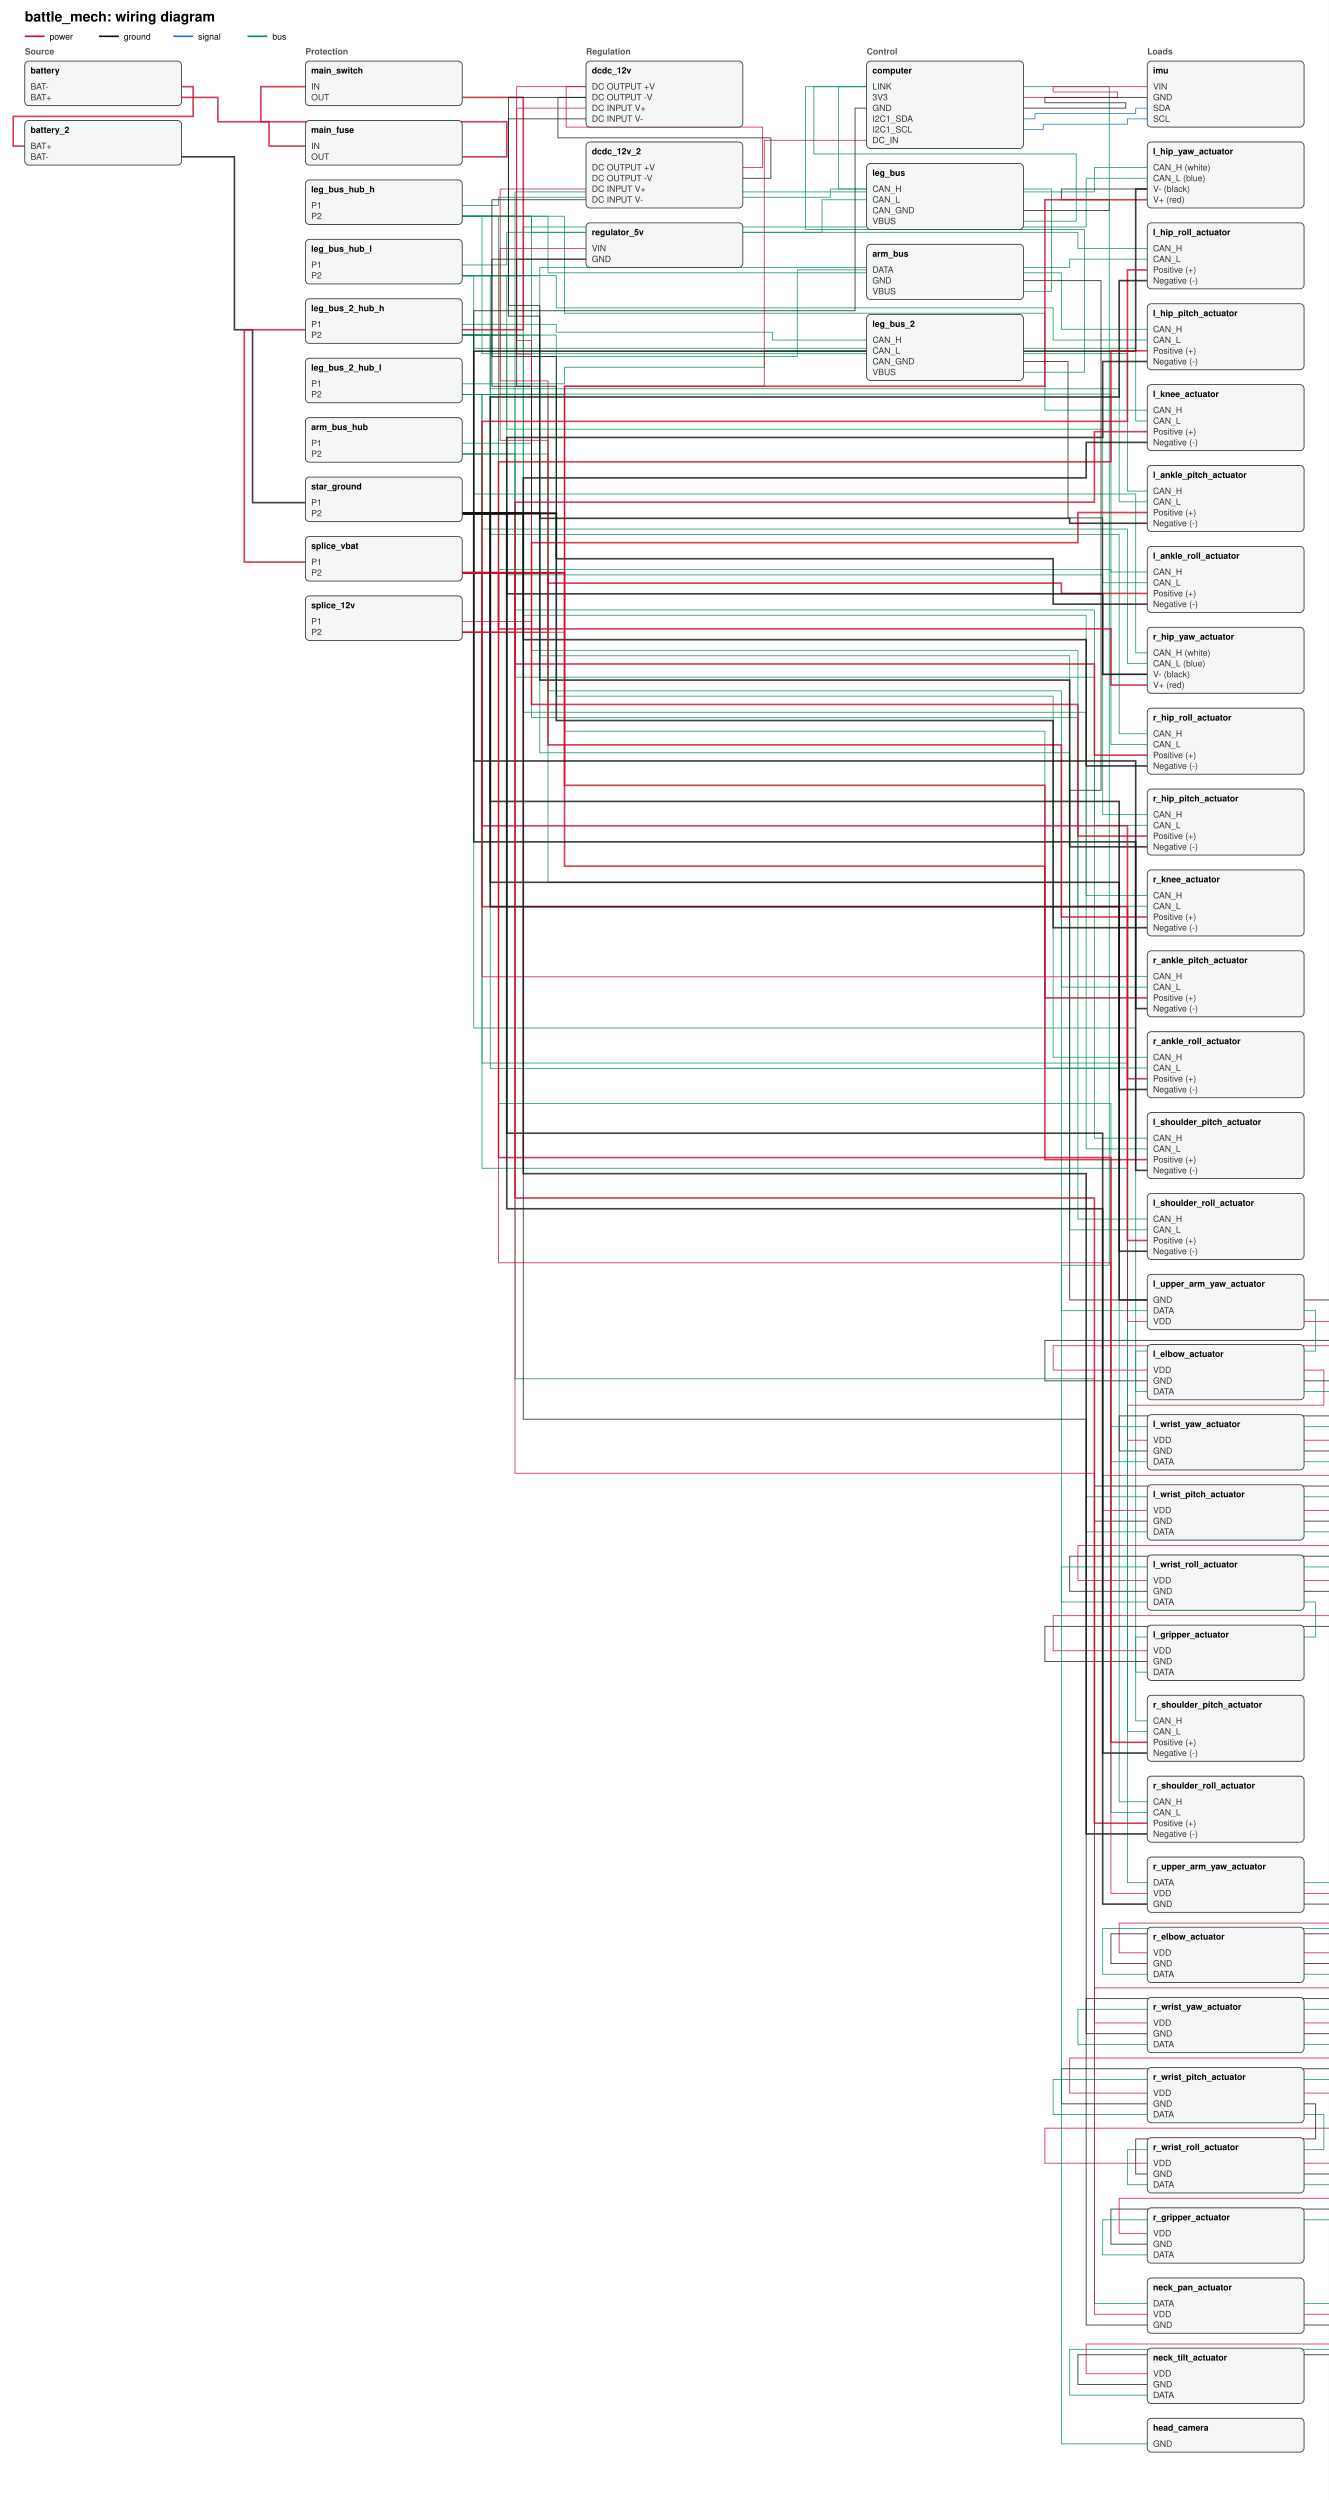
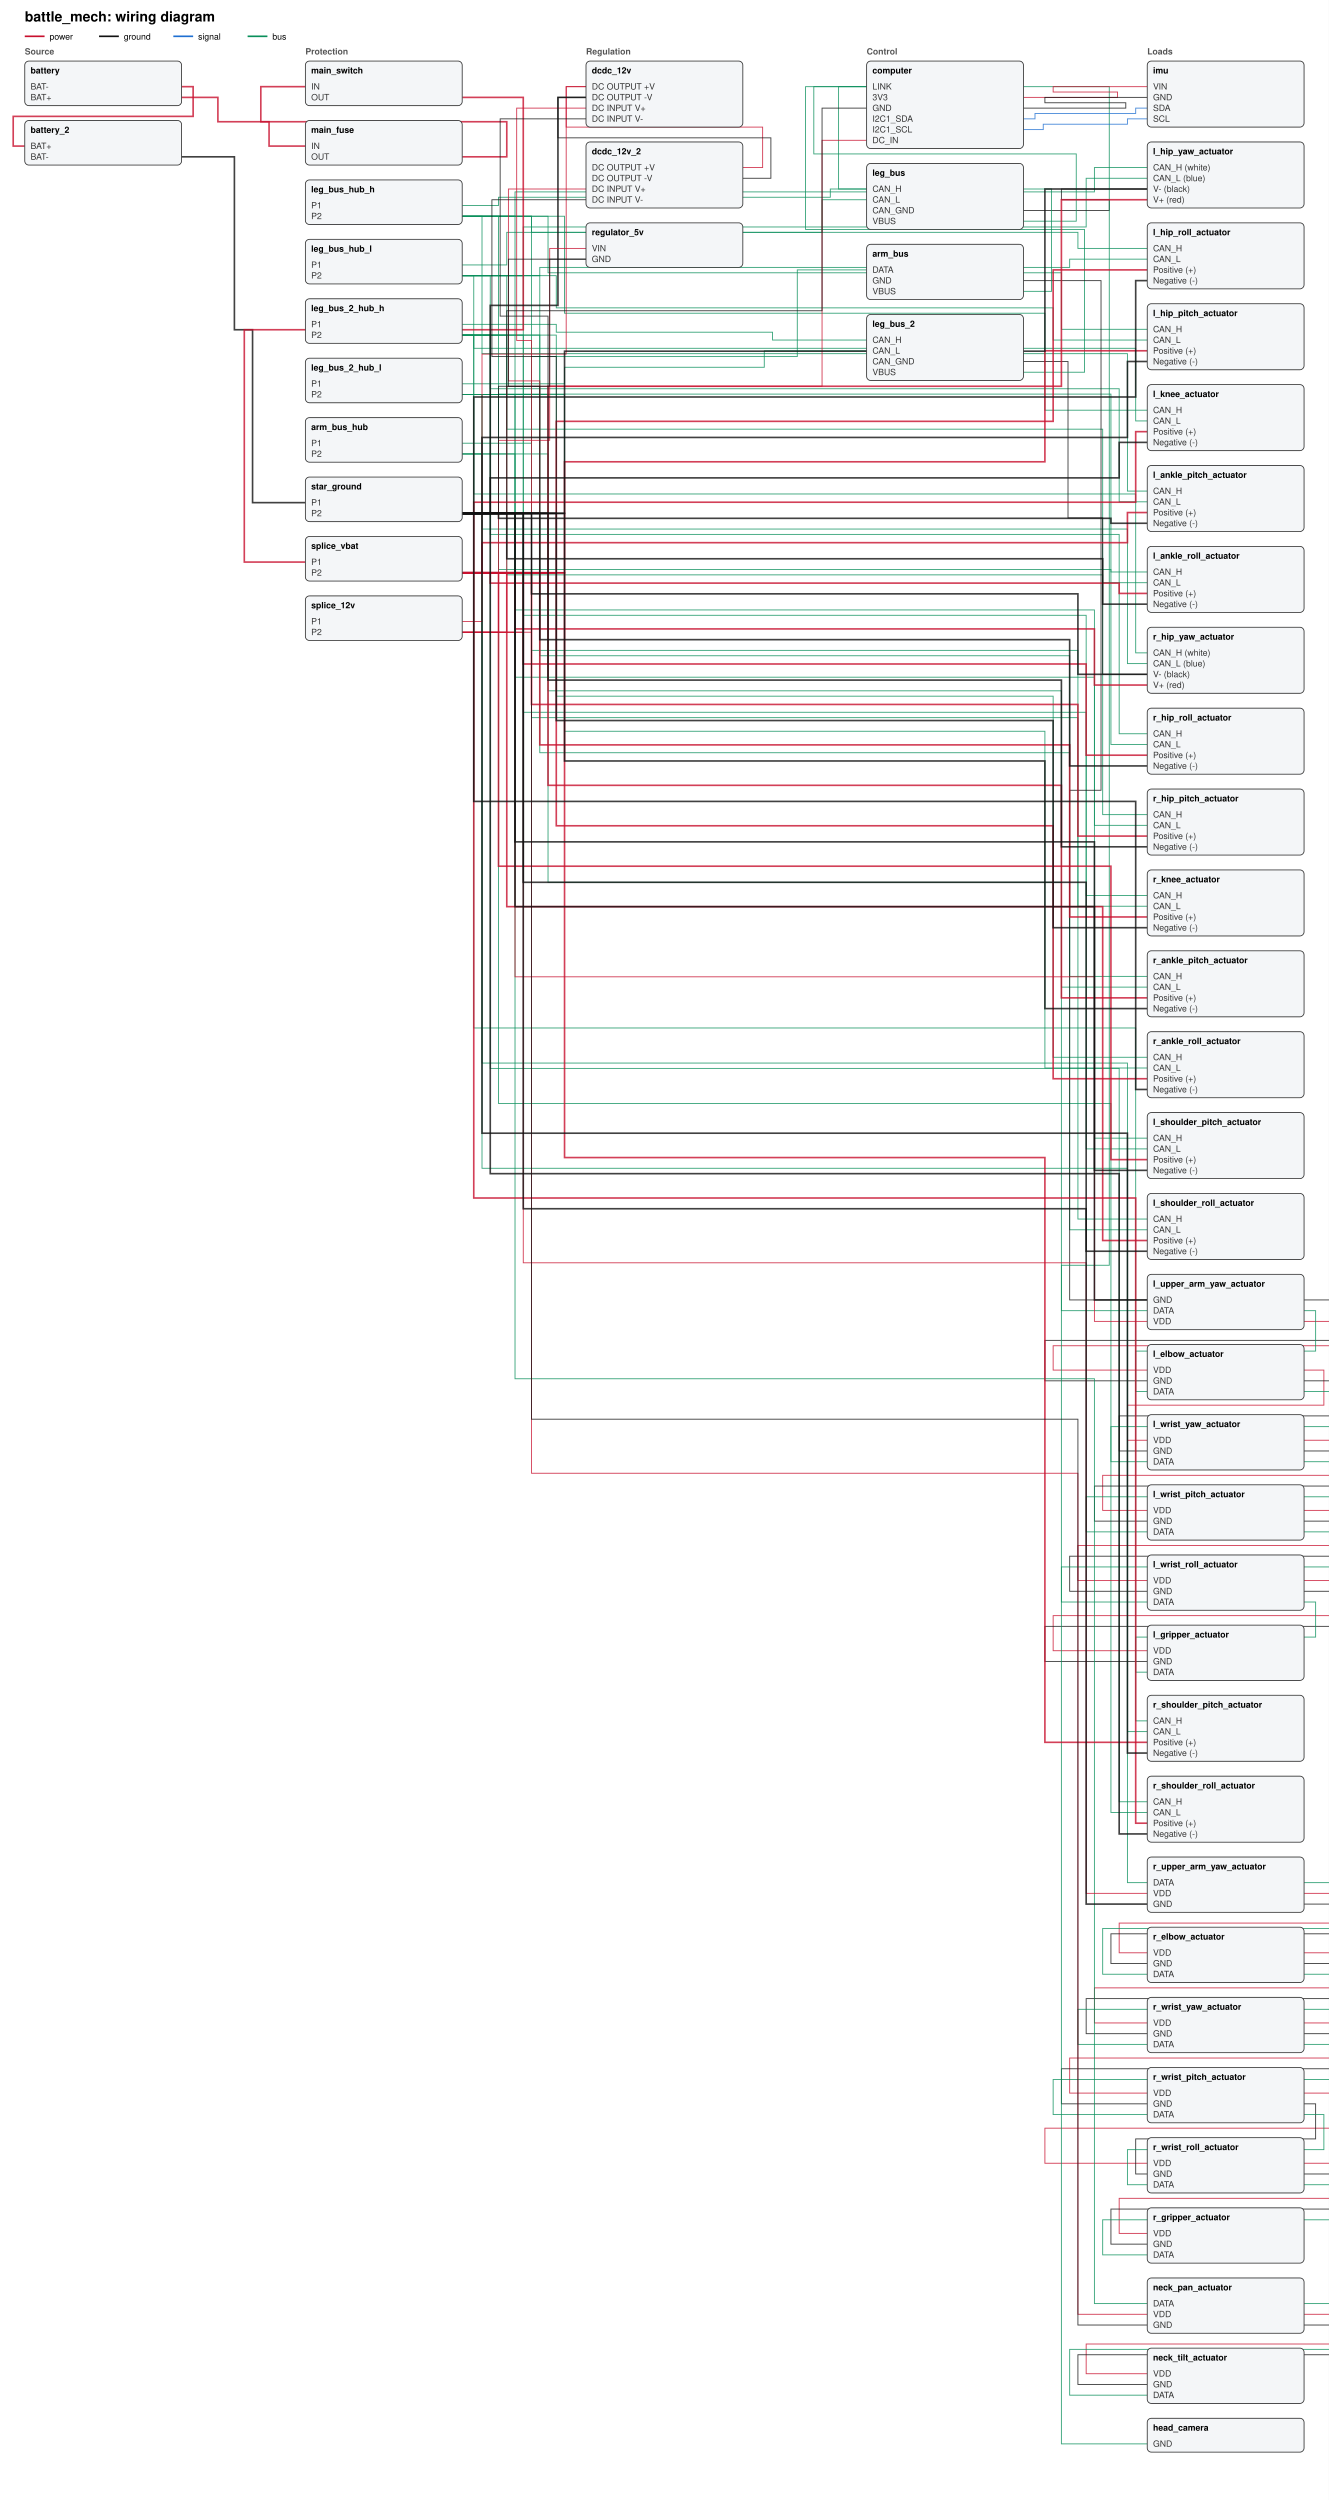
<svg xmlns="http://www.w3.org/2000/svg" viewBox="0 0 1610 3029" width="1610" height="3029" font-family="Helvetica, Arial, sans-serif" font-size="10.5">
  <rect width="100%" height="100%" fill="#ffffff" />
  <text x="30" y="26" font-size="17" font-weight="700">battle_mech: wiring diagram</text>
  <line x1="30" y1="44" x2="54" y2="44" stroke="#c8102e" stroke-width="2" />
  <text x="60" y="48">power</text>
  <line x1="120" y1="44" x2="144" y2="44" stroke="#111111" stroke-width="2" />
  <text x="150" y="48">ground</text>
  <line x1="210" y1="44" x2="234" y2="44" stroke="#1f6fd1" stroke-width="2" />
  <text x="240" y="48">signal</text>
  <line x1="300" y1="44" x2="324" y2="44" stroke="#0a8f5b" stroke-width="2" />
  <text x="330" y="48">bus</text>
  <text x="30" y="66" font-weight="700" fill="#555">Source</text>
  <text x="370" y="66" font-weight="700" fill="#555">Protection</text>
  <text x="710" y="66" font-weight="700" fill="#555">Regulation</text>
  <text x="1050" y="66" font-weight="700" fill="#555">Control</text>
  <text x="1390" y="66" font-weight="700" fill="#555">Loads</text>
  <path d="M220 105 H234 V141 H16 V177 H30" fill="none" stroke="#c8102e" stroke-width="2" opacity="0.8" />
  <path d="M900 203 H924 V154 H686 V105 H710" fill="none" stroke="#c8102e" stroke-width="1.1" opacity="0.8" />
  <path d="M900 216 H934 V167 H676 V118 H710" fill="none" stroke="#111111" stroke-width="1.1" opacity="0.8" />
  <path d="M1050 229 H1006 V239 H604 V249 H560" fill="none" stroke="#0a8f5b" stroke-width="1.1" opacity="0.8" />
  <path d="M1050 242 H996 V281.5 H614 V321 H560" fill="none" stroke="#0a8f5b" stroke-width="1.1" opacity="0.8" />
  <path d="M560 262 H624 V232.5 H1326 V203 H1390" fill="none" stroke="#0a8f5b" stroke-width="1.1" opacity="0.8" />
  <path d="M560 334 H634 V275 H1316 V216 H1390" fill="none" stroke="#0a8f5b" stroke-width="1.1" opacity="0.8" />
  <path d="M560 262 H644 V281.5 H1306 V301 H1390" fill="none" stroke="#0a8f5b" stroke-width="1.1" opacity="0.8" />
  <path d="M560 334 H654 V324 H1296 V314 H1390" fill="none" stroke="#0a8f5b" stroke-width="1.1" opacity="0.8" />
  <path d="M560 262 H664 V330.5 H1286 V399 H1390" fill="none" stroke="#0a8f5b" stroke-width="1.1" opacity="0.8" />
  <path d="M560 334 H674 V373 H1276 V412 H1390" fill="none" stroke="#0a8f5b" stroke-width="1.1" opacity="0.8" />
  <path d="M560 262 H684 V379.5 H1266 V497 H1390" fill="none" stroke="#0a8f5b" stroke-width="1.1" opacity="0.8" />
  <path d="M560 334 H574 V422 H1376 V510 H1390" fill="none" stroke="#0a8f5b" stroke-width="1.1" opacity="0.8" />
  <path d="M560 262 H584 V428.5 H1366 V595 H1390" fill="none" stroke="#0a8f5b" stroke-width="1.1" opacity="0.8" />
  <path d="M560 334 H594 V471 H1356 V608 H1390" fill="none" stroke="#0a8f5b" stroke-width="1.1" opacity="0.8" />
  <path d="M560 262 H604 V477.5 H1346 V693 H1390" fill="none" stroke="#0a8f5b" stroke-width="1.1" opacity="0.8" />
  <path d="M560 334 H614 V520 H1336 V706 H1390" fill="none" stroke="#0a8f5b" stroke-width="1.1" opacity="0.8" />
  <path d="M560 262 H624 V820.5 H1326 V1379 H1390" fill="none" stroke="#0a8f5b" stroke-width="1.1" opacity="0.8" />
  <path d="M560 334 H634 V863 H1316 V1392 H1390" fill="none" stroke="#0a8f5b" stroke-width="1.1" opacity="0.8" />
  <path d="M560 262 H644 V869.5 H1306 V1477 H1390" fill="none" stroke="#0a8f5b" stroke-width="1.1" opacity="0.8" />
  <path d="M560 334 H654 V912 H1296 V1490 H1390" fill="none" stroke="#0a8f5b" stroke-width="1.1" opacity="0.8" />
  <path d="M1240 255 H1344 V242 H1286 V229 H1390" fill="none" stroke="#111111" stroke-width="1.1" opacity="0.8" />
  <path d="M1050 412 H936 V402.5 H674 V393 H560" fill="none" stroke="#0a8f5b" stroke-width="1.1" opacity="0.8" />
  <path d="M1050 425 H926 V445 H684 V465 H560" fill="none" stroke="#0a8f5b" stroke-width="1.1" opacity="0.8" />
  <path d="M560 406 H574 V598.5 H1376 V791 H1390" fill="none" stroke="#0a8f5b" stroke-width="1.1" opacity="0.8" />
  <path d="M560 478 H584 V641 H1366 V804 H1390" fill="none" stroke="#0a8f5b" stroke-width="1.1" opacity="0.8" />
  <path d="M560 406 H594 V647.5 H1356 V889 H1390" fill="none" stroke="#0a8f5b" stroke-width="1.1" opacity="0.8" />
  <path d="M560 478 H604 V690 H1346 V902 H1390" fill="none" stroke="#0a8f5b" stroke-width="1.1" opacity="0.8" />
  <path d="M560 406 H614 V696.5 H1336 V987 H1390" fill="none" stroke="#0a8f5b" stroke-width="1.1" opacity="0.8" />
  <path d="M560 478 H624 V739 H1326 V1000 H1390" fill="none" stroke="#0a8f5b" stroke-width="1.1" opacity="0.8" />
  <path d="M560 406 H634 V745.5 H1316 V1085 H1390" fill="none" stroke="#0a8f5b" stroke-width="1.1" opacity="0.8" />
  <path d="M560 478 H644 V788 H1306 V1098 H1390" fill="none" stroke="#0a8f5b" stroke-width="1.1" opacity="0.8" />
  <path d="M560 406 H654 V794.5 H1296 V1183 H1390" fill="none" stroke="#0a8f5b" stroke-width="1.1" opacity="0.8" />
  <path d="M560 478 H664 V837 H1286 V1196 H1390" fill="none" stroke="#0a8f5b" stroke-width="1.1" opacity="0.8" />
  <path d="M560 406 H674 V843.5 H1276 V1281 H1390" fill="none" stroke="#0a8f5b" stroke-width="1.1" opacity="0.8" />
  <path d="M560 478 H684 V886 H1266 V1294 H1390" fill="none" stroke="#0a8f5b" stroke-width="1.1" opacity="0.8" />
  <path d="M560 406 H574 V1245.5 H1376 V2085 H1390" fill="none" stroke="#0a8f5b" stroke-width="1.1" opacity="0.8" />
  <path d="M560 478 H584 V1288 H1366 V2098 H1390" fill="none" stroke="#0a8f5b" stroke-width="1.1" opacity="0.8" />
  <path d="M560 406 H594 V1294.5 H1356 V2183 H1390" fill="none" stroke="#0a8f5b" stroke-width="1.1" opacity="0.8" />
  <path d="M560 478 H604 V1337 H1346 V2196 H1390" fill="none" stroke="#0a8f5b" stroke-width="1.1" opacity="0.8" />
  <path d="M1240 438 H1294 V627.5 H1336 V817 H1390" fill="none" stroke="#111111" stroke-width="1.1" opacity="0.8" />
  <path d="M1240 268 H1304 V186.5 H986 V105 H1050" fill="none" stroke="#0a8f5b" stroke-width="1.1" opacity="0.8" />
  <path d="M1240 451 H1314 V278 H976 V105 H1050" fill="none" stroke="#0a8f5b" stroke-width="1.1" opacity="0.8" />
  <path d="M1050 327 H966 V432 H644 V537 H560" fill="none" stroke="#0a8f5b" stroke-width="1.1" opacity="0.8" />
  <path d="M1240 340 H1334 V957.5 H1296 V1575 H1390" fill="none" stroke="#111111" stroke-width="1.1" opacity="0.8" />
  <path d="M560 550 H664 V1069 H1286 V1588 H1390" fill="none" stroke="#0a8f5b" stroke-width="1.1" opacity="0.8" />
  <path d="M1580 1601 H1694 V1630.5 H1276 V1660 H1390" fill="none" stroke="#c8102e" stroke-width="1.1" opacity="0.8" />
  <path d="M1580 1575 H1704 V1624 H1266 V1673 H1390" fill="none" stroke="#111111" stroke-width="1.1" opacity="0.8" />
  <path d="M1580 1588 H1594 V1637 H1376 V1686 H1390" fill="none" stroke="#0a8f5b" stroke-width="1.1" opacity="0.8" />
  <path d="M1580 1660 H1604 V1702.5 H1366 V1745 H1390" fill="none" stroke="#c8102e" stroke-width="1.1" opacity="0.8" />
  <path d="M1580 1673 H1614 V1715.5 H1356 V1758 H1390" fill="none" stroke="#111111" stroke-width="1.1" opacity="0.8" />
  <path d="M1580 1686 H1624 V1728.5 H1346 V1771 H1390" fill="none" stroke="#0a8f5b" stroke-width="1.1" opacity="0.8" />
  <path d="M1580 1745 H1634 V1787.5 H1336 V1830 H1390" fill="none" stroke="#c8102e" stroke-width="1.1" opacity="0.8" />
  <path d="M1580 1758 H1644 V1800.5 H1326 V1843 H1390" fill="none" stroke="#111111" stroke-width="1.1" opacity="0.8" />
  <path d="M1580 1771 H1654 V1813.5 H1316 V1856 H1390" fill="none" stroke="#0a8f5b" stroke-width="1.1" opacity="0.8" />
  <path d="M1580 1830 H1664 V1872.5 H1306 V1915 H1390" fill="none" stroke="#c8102e" stroke-width="1.1" opacity="0.8" />
  <path d="M1580 1843 H1674 V1885.5 H1296 V1928 H1390" fill="none" stroke="#111111" stroke-width="1.1" opacity="0.8" />
  <path d="M1580 1856 H1684 V1898.5 H1286 V1941 H1390" fill="none" stroke="#0a8f5b" stroke-width="1.1" opacity="0.8" />
  <path d="M1580 1915 H1694 V1957.5 H1276 V2000 H1390" fill="none" stroke="#c8102e" stroke-width="1.1" opacity="0.8" />
  <path d="M1580 1928 H1704 V1970.5 H1266 V2013 H1390" fill="none" stroke="#111111" stroke-width="1.1" opacity="0.8" />
  <path d="M1580 1941 H1594 V1983.5 H1376 V2026 H1390" fill="none" stroke="#0a8f5b" stroke-width="1.1" opacity="0.8" />
  <path d="M560 550 H584 V1415.5 H1366 V2281 H1390" fill="none" stroke="#0a8f5b" stroke-width="1.1" opacity="0.8" />
  <path d="M1580 2294 H1614 V2330 H1356 V2366 H1390" fill="none" stroke="#c8102e" stroke-width="1.1" opacity="0.8" />
  <path d="M1580 2307 H1624 V2343 H1346 V2379 H1390" fill="none" stroke="#111111" stroke-width="1.1" opacity="0.8" />
  <path d="M1580 2281 H1634 V2336.5 H1336 V2392 H1390" fill="none" stroke="#0a8f5b" stroke-width="1.1" opacity="0.8" />
  <path d="M1580 2366 H1644 V2408.5 H1326 V2451 H1390" fill="none" stroke="#c8102e" stroke-width="1.1" opacity="0.8" />
  <path d="M1580 2379 H1654 V2421.5 H1316 V2464 H1390" fill="none" stroke="#111111" stroke-width="1.1" opacity="0.8" />
  <path d="M1580 2392 H1664 V2434.5 H1306 V2477 H1390" fill="none" stroke="#0a8f5b" stroke-width="1.1" opacity="0.8" />
  <path d="M1580 2451 H1674 V2493.5 H1296 V2536 H1390" fill="none" stroke="#c8102e" stroke-width="1.1" opacity="0.8" />
  <path d="M1580 2464 H1684 V2506.5 H1286 V2549 H1390" fill="none" stroke="#111111" stroke-width="1.1" opacity="0.8" />
  <path d="M1580 2477 H1694 V2519.5 H1276 V2562 H1390" fill="none" stroke="#0a8f5b" stroke-width="1.1" opacity="0.8" />
  <path d="M1580 2536 H1704 V2578.5 H1266 V2621 H1390" fill="none" stroke="#c8102e" stroke-width="1.1" opacity="0.8" />
  <path d="M1580 2549 H1594 V2591.5 H1376 V2634 H1390" fill="none" stroke="#111111" stroke-width="1.1" opacity="0.8" />
  <path d="M1580 2562 H1604 V2604.5 H1366 V2647 H1390" fill="none" stroke="#0a8f5b" stroke-width="1.1" opacity="0.8" />
  <path d="M1580 2621 H1614 V2663.5 H1356 V2706 H1390" fill="none" stroke="#c8102e" stroke-width="1.1" opacity="0.8" />
  <path d="M1580 2634 H1624 V2676.5 H1346 V2719 H1390" fill="none" stroke="#111111" stroke-width="1.1" opacity="0.8" />
  <path d="M1580 2647 H1634 V2689.5 H1336 V2732 H1390" fill="none" stroke="#0a8f5b" stroke-width="1.1" opacity="0.8" />
  <path d="M560 550 H624 V1670.5 H1326 V2791 H1390" fill="none" stroke="#0a8f5b" stroke-width="1.1" opacity="0.8" />
  <path d="M1580 2804 H1654 V2840 H1316 V2876 H1390" fill="none" stroke="#c8102e" stroke-width="1.1" opacity="0.8" />
  <path d="M1580 2817 H1664 V2853 H1306 V2889 H1390" fill="none" stroke="#111111" stroke-width="1.1" opacity="0.8" />
  <path d="M1580 2791 H1674 V2846.5 H1296 V2902 H1390" fill="none" stroke="#0a8f5b" stroke-width="1.1" opacity="0.8" />
  <path d="M1390 2961 H1286 V1533 H1344 V105 H1240" fill="none" stroke="#0a8f5b" stroke-width="1.1" opacity="0.8" />
  <path d="M1240 118 H1354 V111.5 H1276 V105 H1390" fill="none" stroke="#c8102e" stroke-width="1.1" opacity="0.8" />
  <path d="M1240 131 H1364 V124.5 H1266 V118 H1390" fill="none" stroke="#111111" stroke-width="1.1" opacity="0.8" />
  <path d="M1240 144 H1254 V137.5 H1376 V131 H1390" fill="none" stroke="#1f6fd1" stroke-width="1.1" opacity="0.8" />
  <path d="M1240 157 H1264 V150.5 H1366 V144 H1390" fill="none" stroke="#1f6fd1" stroke-width="1.1" opacity="0.8" />
  <path d="M1240 353 H1274 V229 H1016 V105 H1050" fill="none" stroke="#0a8f5b" stroke-width="1.1" opacity="0.8" />
  <path d="M220 118 H264 V147.5 H326 V177 H370" fill="none" stroke="#c8102e" stroke-width="2" opacity="0.8" />
  <path d="M560 190 H614 V147.5 H316 V105 H370" fill="none" stroke="#c8102e" stroke-width="2" opacity="0.8" />
  <path d="M220 190 H284 V399.5 H306 V609 H370" fill="none" stroke="#111111" stroke-width="2" opacity="0.8" />
  <path d="M560 118 H634 V399.5 H296 V681 H370" fill="none" stroke="#c8102e" stroke-width="2" opacity="0.8" />
  <path d="M560 694 H644 V412.5 H626 V131 H710" fill="none" stroke="#c8102e" stroke-width="1.1" opacity="0.8" />
-   <path d="M560 622 H654 V383 H616 V144 H710" fill="none" stroke="#111111" stroke-width="1.1" opacity="0.8" />
-   <path d="M560 694 H664 V461.5 H606 V229 H710" fill="none" stroke="#c8102e" stroke-width="1.1" opacity="0.8" />
+   <path d="M560 694 H654 V461.5 H616 V229 H710" fill="none" stroke="#c8102e" stroke-width="1.1" opacity="0.8" />
+   <path d="M560 694 H664 V468 H1286 V242 H1390" fill="none" stroke="#c8102e" stroke-width="2" opacity="0.8" />
+   <path d="M560 694 H674 V510.5 H1276 V327 H1390" fill="none" stroke="#c8102e" stroke-width="2" opacity="0.8" />
+   <path d="M560 694 H684 V559.5 H1266 V425 H1390" fill="none" stroke="#c8102e" stroke-width="2" opacity="0.8" />
+   <path d="M560 694 H574 V608.5 H1376 V523 H1390" fill="none" stroke="#c8102e" stroke-width="2" opacity="0.8" />
+   <path d="M560 694 H584 V657.5 H1366 V621 H1390" fill="none" stroke="#c8102e" stroke-width="2" opacity="0.8" />
+   <path d="M560 694 H594 V706.5 H1356 V719 H1390" fill="none" stroke="#c8102e" stroke-width="2" opacity="0.8" />
+   <path d="M560 694 H604 V1049.5 H1346 V1405 H1390" fill="none" stroke="#c8102e" stroke-width="2" opacity="0.8" />
+   <path d="M560 694 H614 V1098.5 H1336 V1503 H1390" fill="none" stroke="#c8102e" stroke-width="2" opacity="0.8" />
+   <path d="M560 694 H624 V762 H1326 V830 H1390" fill="none" stroke="#c8102e" stroke-width="2" opacity="0.8" />
+   <path d="M560 694 H634 V804.5 H1316 V915 H1390" fill="none" stroke="#c8102e" stroke-width="2" opacity="0.8" />
+   <path d="M560 694 H644 V853.5 H1306 V1013 H1390" fill="none" stroke="#c8102e" stroke-width="2" opacity="0.8" />
+   <path d="M560 694 H654 V902.5 H1296 V1111 H1390" fill="none" stroke="#c8102e" stroke-width="2" opacity="0.8" />
+   <path d="M560 694 H664 V951.5 H1286 V1209 H1390" fill="none" stroke="#c8102e" stroke-width="2" opacity="0.8" />
+   <path d="M560 694 H674 V1000.5 H1276 V1307 H1390" fill="none" stroke="#c8102e" stroke-width="2" opacity="0.8" />
+   <path d="M560 694 H684 V1402.5 H1266 V2111 H1390" fill="none" stroke="#c8102e" stroke-width="2" opacity="0.8" />
+   <path d="M560 694 H574 V1451.5 H1376 V2209 H1390" fill="none" stroke="#c8102e" stroke-width="2" opacity="0.8" />
+   <path d="M710 105 H686 V429 H584 V753 H560" fill="none" stroke="#c8102e" stroke-width="1.1" opacity="0.8" />
+   <path d="M710 118 H676 V370 H594 V622 H560" fill="none" stroke="#111111" stroke-width="2" opacity="0.8" />
+   <path d="M560 766 H604 V533.5 H666 V301 H710" fill="none" stroke="#c8102e" stroke-width="1.1" opacity="0.8" />
+   <path d="M560 766 H614 V468 H996 V170 H1050" fill="none" stroke="#c8102e" stroke-width="1.1" opacity="0.8" />
+   <path d="M560 766 H624 V1183.5 H1326 V1601 H1390" fill="none" stroke="#c8102e" stroke-width="1.1" opacity="0.8" />
+   <path d="M560 766 H634 V1530 H1316 V2294 H1390" fill="none" stroke="#c8102e" stroke-width="1.1" opacity="0.8" />
+   <path d="M560 766 H644 V1785 H1306 V2804 H1390" fill="none" stroke="#c8102e" stroke-width="1.1" opacity="0.8" />
+   <path d="M710 314 H616 V468 H654 V622 H560" fill="none" stroke="#111111" stroke-width="1.1" opacity="0.8" />
+   <path d="M560 622 H664 V383 H606 V144 H710" fill="none" stroke="#111111" stroke-width="1.1" opacity="0.8" />
  <path d="M560 622 H674 V432 H596 V242 H710" fill="none" stroke="#111111" stroke-width="1.1" opacity="0.8" />
-   <path d="M560 694 H684 V468 H1266 V242 H1390" fill="none" stroke="#c8102e" stroke-width="2" opacity="0.8" />
-   <path d="M560 622 H574 V425.5 H1376 V229 H1390" fill="none" stroke="#111111" stroke-width="2" opacity="0.8" />
-   <path d="M560 694 H584 V510.5 H1366 V327 H1390" fill="none" stroke="#c8102e" stroke-width="2" opacity="0.8" />
-   <path d="M560 622 H594 V481 H1356 V340 H1390" fill="none" stroke="#111111" stroke-width="2" opacity="0.8" />
-   <path d="M560 694 H604 V559.5 H1346 V425 H1390" fill="none" stroke="#c8102e" stroke-width="2" opacity="0.8" />
-   <path d="M560 622 H614 V530 H1336 V438 H1390" fill="none" stroke="#111111" stroke-width="2" opacity="0.8" />
-   <path d="M560 694 H624 V608.5 H1326 V523 H1390" fill="none" stroke="#c8102e" stroke-width="2" opacity="0.8" />
-   <path d="M560 622 H634 V579 H1316 V536 H1390" fill="none" stroke="#111111" stroke-width="2" opacity="0.8" />
-   <path d="M560 694 H644 V657.5 H1306 V621 H1390" fill="none" stroke="#c8102e" stroke-width="2" opacity="0.8" />
-   <path d="M560 622 H654 V628 H1296 V634 H1390" fill="none" stroke="#111111" stroke-width="2" opacity="0.8" />
-   <path d="M560 694 H664 V706.5 H1286 V719 H1390" fill="none" stroke="#c8102e" stroke-width="2" opacity="0.8" />
-   <path d="M560 622 H674 V677 H1276 V732 H1390" fill="none" stroke="#111111" stroke-width="2" opacity="0.8" />
-   <path d="M560 694 H684 V1049.5 H1266 V1405 H1390" fill="none" stroke="#c8102e" stroke-width="2" opacity="0.8" />
-   <path d="M560 622 H574 V1020 H1376 V1418 H1390" fill="none" stroke="#111111" stroke-width="2" opacity="0.8" />
-   <path d="M560 694 H584 V1098.5 H1366 V1503 H1390" fill="none" stroke="#c8102e" stroke-width="2" opacity="0.8" />
-   <path d="M560 622 H594 V1069 H1356 V1516 H1390" fill="none" stroke="#111111" stroke-width="2" opacity="0.8" />
-   <path d="M560 694 H604 V762 H1346 V830 H1390" fill="none" stroke="#c8102e" stroke-width="2" opacity="0.8" />
-   <path d="M560 622 H614 V719.5 H1336 V817 H1390" fill="none" stroke="#111111" stroke-width="2" opacity="0.8" />
-   <path d="M560 694 H624 V804.5 H1326 V915 H1390" fill="none" stroke="#c8102e" stroke-width="2" opacity="0.8" />
-   <path d="M560 622 H634 V775 H1316 V928 H1390" fill="none" stroke="#111111" stroke-width="2" opacity="0.8" />
-   <path d="M560 694 H644 V853.5 H1306 V1013 H1390" fill="none" stroke="#c8102e" stroke-width="2" opacity="0.8" />
-   <path d="M560 622 H654 V824 H1296 V1026 H1390" fill="none" stroke="#111111" stroke-width="2" opacity="0.8" />
-   <path d="M560 694 H664 V902.5 H1286 V1111 H1390" fill="none" stroke="#c8102e" stroke-width="2" opacity="0.8" />
+   <path d="M560 622 H684 V425.5 H1266 V229 H1390" fill="none" stroke="#111111" stroke-width="2" opacity="0.8" />
+   <path d="M560 622 H574 V481 H1376 V340 H1390" fill="none" stroke="#111111" stroke-width="2" opacity="0.8" />
+   <path d="M560 622 H584 V530 H1366 V438 H1390" fill="none" stroke="#111111" stroke-width="2" opacity="0.8" />
+   <path d="M560 622 H594 V579 H1356 V536 H1390" fill="none" stroke="#111111" stroke-width="2" opacity="0.8" />
+   <path d="M560 622 H604 V628 H1346 V634 H1390" fill="none" stroke="#111111" stroke-width="2" opacity="0.8" />
+   <path d="M560 622 H614 V677 H1336 V732 H1390" fill="none" stroke="#111111" stroke-width="2" opacity="0.8" />
+   <path d="M560 622 H624 V1020 H1326 V1418 H1390" fill="none" stroke="#111111" stroke-width="2" opacity="0.8" />
+   <path d="M560 622 H634 V1069 H1316 V1516 H1390" fill="none" stroke="#111111" stroke-width="2" opacity="0.8" />
+   <path d="M560 622 H644 V719.5 H1306 V817 H1390" fill="none" stroke="#111111" stroke-width="2" opacity="0.8" />
+   <path d="M560 622 H654 V775 H1296 V928 H1390" fill="none" stroke="#111111" stroke-width="2" opacity="0.8" />
+   <path d="M560 622 H664 V824 H1286 V1026 H1390" fill="none" stroke="#111111" stroke-width="2" opacity="0.8" />
  <path d="M560 622 H674 V873 H1276 V1124 H1390" fill="none" stroke="#111111" stroke-width="2" opacity="0.8" />
-   <path d="M560 694 H684 V951.5 H1266 V1209 H1390" fill="none" stroke="#c8102e" stroke-width="2" opacity="0.8" />
-   <path d="M560 622 H574 V922 H1376 V1222 H1390" fill="none" stroke="#111111" stroke-width="2" opacity="0.8" />
-   <path d="M560 694 H584 V1000.5 H1366 V1307 H1390" fill="none" stroke="#c8102e" stroke-width="2" opacity="0.8" />
-   <path d="M560 622 H594 V971 H1356 V1320 H1390" fill="none" stroke="#111111" stroke-width="2" opacity="0.8" />
-   <path d="M560 694 H604 V1402.5 H1346 V2111 H1390" fill="none" stroke="#c8102e" stroke-width="2" opacity="0.8" />
-   <path d="M560 622 H614 V1373 H1336 V2124 H1390" fill="none" stroke="#111111" stroke-width="2" opacity="0.8" />
-   <path d="M560 694 H624 V1451.5 H1326 V2209 H1390" fill="none" stroke="#c8102e" stroke-width="2" opacity="0.8" />
-   <path d="M560 622 H634 V1422 H1316 V2222 H1390" fill="none" stroke="#111111" stroke-width="2" opacity="0.8" />
-   <path d="M710 105 H626 V429 H644 V753 H560" fill="none" stroke="#c8102e" stroke-width="1.1" opacity="0.8" />
-   <path d="M710 118 H616 V370 H654 V622 H560" fill="none" stroke="#111111" stroke-width="1.1" opacity="0.8" />
-   <path d="M560 766 H664 V533.5 H606 V301 H710" fill="none" stroke="#c8102e" stroke-width="1.1" opacity="0.8" />
-   <path d="M560 622 H674 V468 H596 V314 H710" fill="none" stroke="#111111" stroke-width="1.1" opacity="0.8" />
-   <path d="M560 766 H684 V468 H926 V170 H1050" fill="none" stroke="#c8102e" stroke-width="1.1" opacity="0.8" />
-   <path d="M560 622 H574 V376.5 H1036 V131 H1050" fill="none" stroke="#111111" stroke-width="1.1" opacity="0.8" />
-   <path d="M560 766 H584 V1183.5 H1366 V1601 H1390" fill="none" stroke="#c8102e" stroke-width="1.1" opacity="0.8" />
-   <path d="M560 622 H594 V1098.5 H1356 V1575 H1390" fill="none" stroke="#111111" stroke-width="2" opacity="0.8" />
-   <path d="M560 766 H604 V1530 H1346 V2294 H1390" fill="none" stroke="#c8102e" stroke-width="1.1" opacity="0.8" />
-   <path d="M560 622 H614 V1464.5 H1336 V2307 H1390" fill="none" stroke="#111111" stroke-width="2" opacity="0.8" />
-   <path d="M560 766 H624 V1785 H1326 V2804 H1390" fill="none" stroke="#c8102e" stroke-width="1.1" opacity="0.8" />
-   <path d="M560 622 H634 V1719.5 H1316 V2817 H1390" fill="none" stroke="#111111" stroke-width="1.1" opacity="0.8" />
-   <path d="M710 314 H626 V468 H644 V622 H560" fill="none" stroke="#111111" stroke-width="1.1" opacity="0.8" />
+   <path d="M560 622 H684 V922 H1266 V1222 H1390" fill="none" stroke="#111111" stroke-width="2" opacity="0.8" />
+   <path d="M560 622 H574 V971 H1376 V1320 H1390" fill="none" stroke="#111111" stroke-width="2" opacity="0.8" />
+   <path d="M560 622 H584 V1373 H1366 V2124 H1390" fill="none" stroke="#111111" stroke-width="2" opacity="0.8" />
+   <path d="M560 622 H594 V1422 H1356 V2222 H1390" fill="none" stroke="#111111" stroke-width="2" opacity="0.8" />
+   <path d="M560 622 H604 V468 H666 V314 H710" fill="none" stroke="#111111" stroke-width="1.1" opacity="0.8" />
+   <path d="M560 622 H614 V376.5 H996 V131 H1050" fill="none" stroke="#111111" stroke-width="1.1" opacity="0.8" />
+   <path d="M560 622 H624 V1098.5 H1326 V1575 H1390" fill="none" stroke="#111111" stroke-width="2" opacity="0.8" />
+   <path d="M560 622 H634 V1464.5 H1316 V2307 H1390" fill="none" stroke="#111111" stroke-width="2" opacity="0.8" />
+   <path d="M560 622 H644 V1719.5 H1306 V2817 H1390" fill="none" stroke="#111111" stroke-width="1.1" opacity="0.8" />
  <rect x="30" y="74" width="190" height="54" rx="5" fill="#f4f6f8" stroke="#333" />
  <text x="37" y="89" font-weight="700">battery</text>
  <text x="37" y="108.5" fill="#333">BAT-</text>
  <text x="37" y="121.5" fill="#333">BAT+</text>
  <rect x="30" y="146" width="190" height="54" rx="5" fill="#f4f6f8" stroke="#333" />
  <text x="37" y="161" font-weight="700">battery_2</text>
  <text x="37" y="180.5" fill="#333">BAT+</text>
  <text x="37" y="193.5" fill="#333">BAT-</text>
  <rect x="1050" y="74" width="190" height="106" rx="5" fill="#f4f6f8" stroke="#333" />
  <text x="1057" y="89" font-weight="700">computer</text>
  <text x="1057" y="108.5" fill="#333">LINK</text>
  <text x="1057" y="121.5" fill="#333">3V3</text>
  <text x="1057" y="134.5" fill="#333">GND</text>
  <text x="1057" y="147.5" fill="#333">I2C1_SDA</text>
  <text x="1057" y="160.5" fill="#333">I2C1_SCL</text>
  <text x="1057" y="173.5" fill="#333">DC_IN</text>
  <rect x="1050" y="198" width="190" height="80" rx="5" fill="#f4f6f8" stroke="#333" />
  <text x="1057" y="213" font-weight="700">leg_bus</text>
  <text x="1057" y="232.5" fill="#333">CAN_H</text>
  <text x="1057" y="245.5" fill="#333">CAN_L</text>
  <text x="1057" y="258.5" fill="#333">CAN_GND</text>
  <text x="1057" y="271.5" fill="#333">VBUS</text>
  <rect x="1050" y="296" width="190" height="67" rx="5" fill="#f4f6f8" stroke="#333" />
  <text x="1057" y="311" font-weight="700">arm_bus</text>
  <text x="1057" y="330.5" fill="#333">DATA</text>
  <text x="1057" y="343.5" fill="#333">GND</text>
  <text x="1057" y="356.5" fill="#333">VBUS</text>
  <rect x="1050" y="381" width="190" height="80" rx="5" fill="#f4f6f8" stroke="#333" />
  <text x="1057" y="396" font-weight="700">leg_bus_2</text>
  <text x="1057" y="415.5" fill="#333">CAN_H</text>
  <text x="1057" y="428.5" fill="#333">CAN_L</text>
  <text x="1057" y="441.5" fill="#333">CAN_GND</text>
  <text x="1057" y="454.5" fill="#333">VBUS</text>
  <rect x="710" y="74" width="190" height="80" rx="5" fill="#f4f6f8" stroke="#333" />
  <text x="717" y="89" font-weight="700">dcdc_12v</text>
  <text x="717" y="108.5" fill="#333">DC OUTPUT +V</text>
  <text x="717" y="121.5" fill="#333">DC OUTPUT -V</text>
  <text x="717" y="134.5" fill="#333">DC INPUT V+</text>
  <text x="717" y="147.5" fill="#333">DC INPUT V-</text>
  <rect x="710" y="172" width="190" height="80" rx="5" fill="#f4f6f8" stroke="#333" />
  <text x="717" y="187" font-weight="700">dcdc_12v_2</text>
  <text x="717" y="206.5" fill="#333">DC OUTPUT +V</text>
  <text x="717" y="219.5" fill="#333">DC OUTPUT -V</text>
  <text x="717" y="232.5" fill="#333">DC INPUT V+</text>
  <text x="717" y="245.5" fill="#333">DC INPUT V-</text>
  <rect x="710" y="270" width="190" height="54" rx="5" fill="#f4f6f8" stroke="#333" />
  <text x="717" y="285" font-weight="700">regulator_5v</text>
  <text x="717" y="304.5" fill="#333">VIN</text>
  <text x="717" y="317.5" fill="#333">GND</text>
  <rect x="1390" y="74" width="190" height="80" rx="5" fill="#f4f6f8" stroke="#333" />
  <text x="1397" y="89" font-weight="700">imu</text>
  <text x="1397" y="108.5" fill="#333">VIN</text>
  <text x="1397" y="121.5" fill="#333">GND</text>
  <text x="1397" y="134.5" fill="#333">SDA</text>
  <text x="1397" y="147.5" fill="#333">SCL</text>
  <rect x="1390" y="172" width="190" height="80" rx="5" fill="#f4f6f8" stroke="#333" />
  <text x="1397" y="187" font-weight="700">l_hip_yaw_actuator</text>
  <text x="1397" y="206.5" fill="#333">CAN_H (white)</text>
  <text x="1397" y="219.5" fill="#333">CAN_L (blue)</text>
  <text x="1397" y="232.5" fill="#333">V- (black)</text>
  <text x="1397" y="245.5" fill="#333">V+ (red)</text>
  <rect x="1390" y="270" width="190" height="80" rx="5" fill="#f4f6f8" stroke="#333" />
  <text x="1397" y="285" font-weight="700">l_hip_roll_actuator</text>
  <text x="1397" y="304.5" fill="#333">CAN_H</text>
  <text x="1397" y="317.5" fill="#333">CAN_L</text>
  <text x="1397" y="330.5" fill="#333">Positive (+)</text>
  <text x="1397" y="343.5" fill="#333">Negative (-)</text>
  <rect x="1390" y="368" width="190" height="80" rx="5" fill="#f4f6f8" stroke="#333" />
  <text x="1397" y="383" font-weight="700">l_hip_pitch_actuator</text>
  <text x="1397" y="402.5" fill="#333">CAN_H</text>
  <text x="1397" y="415.5" fill="#333">CAN_L</text>
  <text x="1397" y="428.5" fill="#333">Positive (+)</text>
  <text x="1397" y="441.5" fill="#333">Negative (-)</text>
  <rect x="1390" y="466" width="190" height="80" rx="5" fill="#f4f6f8" stroke="#333" />
  <text x="1397" y="481" font-weight="700">l_knee_actuator</text>
  <text x="1397" y="500.5" fill="#333">CAN_H</text>
  <text x="1397" y="513.5" fill="#333">CAN_L</text>
  <text x="1397" y="526.5" fill="#333">Positive (+)</text>
  <text x="1397" y="539.5" fill="#333">Negative (-)</text>
  <rect x="1390" y="564" width="190" height="80" rx="5" fill="#f4f6f8" stroke="#333" />
  <text x="1397" y="579" font-weight="700">l_ankle_pitch_actuator</text>
  <text x="1397" y="598.5" fill="#333">CAN_H</text>
  <text x="1397" y="611.5" fill="#333">CAN_L</text>
  <text x="1397" y="624.5" fill="#333">Positive (+)</text>
  <text x="1397" y="637.5" fill="#333">Negative (-)</text>
  <rect x="1390" y="662" width="190" height="80" rx="5" fill="#f4f6f8" stroke="#333" />
  <text x="1397" y="677" font-weight="700">l_ankle_roll_actuator</text>
  <text x="1397" y="696.5" fill="#333">CAN_H</text>
  <text x="1397" y="709.5" fill="#333">CAN_L</text>
  <text x="1397" y="722.5" fill="#333">Positive (+)</text>
  <text x="1397" y="735.5" fill="#333">Negative (-)</text>
  <rect x="1390" y="760" width="190" height="80" rx="5" fill="#f4f6f8" stroke="#333" />
  <text x="1397" y="775" font-weight="700">r_hip_yaw_actuator</text>
  <text x="1397" y="794.5" fill="#333">CAN_H (white)</text>
  <text x="1397" y="807.5" fill="#333">CAN_L (blue)</text>
  <text x="1397" y="820.5" fill="#333">V- (black)</text>
  <text x="1397" y="833.5" fill="#333">V+ (red)</text>
  <rect x="1390" y="858" width="190" height="80" rx="5" fill="#f4f6f8" stroke="#333" />
  <text x="1397" y="873" font-weight="700">r_hip_roll_actuator</text>
  <text x="1397" y="892.5" fill="#333">CAN_H</text>
  <text x="1397" y="905.5" fill="#333">CAN_L</text>
  <text x="1397" y="918.5" fill="#333">Positive (+)</text>
  <text x="1397" y="931.5" fill="#333">Negative (-)</text>
  <rect x="1390" y="956" width="190" height="80" rx="5" fill="#f4f6f8" stroke="#333" />
  <text x="1397" y="971" font-weight="700">r_hip_pitch_actuator</text>
  <text x="1397" y="990.5" fill="#333">CAN_H</text>
  <text x="1397" y="1003.5" fill="#333">CAN_L</text>
  <text x="1397" y="1016.5" fill="#333">Positive (+)</text>
  <text x="1397" y="1029.5" fill="#333">Negative (-)</text>
  <rect x="1390" y="1054" width="190" height="80" rx="5" fill="#f4f6f8" stroke="#333" />
  <text x="1397" y="1069" font-weight="700">r_knee_actuator</text>
  <text x="1397" y="1088.5" fill="#333">CAN_H</text>
  <text x="1397" y="1101.5" fill="#333">CAN_L</text>
  <text x="1397" y="1114.5" fill="#333">Positive (+)</text>
  <text x="1397" y="1127.5" fill="#333">Negative (-)</text>
  <rect x="1390" y="1152" width="190" height="80" rx="5" fill="#f4f6f8" stroke="#333" />
  <text x="1397" y="1167" font-weight="700">r_ankle_pitch_actuator</text>
  <text x="1397" y="1186.5" fill="#333">CAN_H</text>
  <text x="1397" y="1199.5" fill="#333">CAN_L</text>
  <text x="1397" y="1212.5" fill="#333">Positive (+)</text>
  <text x="1397" y="1225.5" fill="#333">Negative (-)</text>
  <rect x="1390" y="1250" width="190" height="80" rx="5" fill="#f4f6f8" stroke="#333" />
  <text x="1397" y="1265" font-weight="700">r_ankle_roll_actuator</text>
  <text x="1397" y="1284.5" fill="#333">CAN_H</text>
  <text x="1397" y="1297.5" fill="#333">CAN_L</text>
  <text x="1397" y="1310.5" fill="#333">Positive (+)</text>
  <text x="1397" y="1323.5" fill="#333">Negative (-)</text>
  <rect x="1390" y="1348" width="190" height="80" rx="5" fill="#f4f6f8" stroke="#333" />
  <text x="1397" y="1363" font-weight="700">l_shoulder_pitch_actuator</text>
  <text x="1397" y="1382.5" fill="#333">CAN_H</text>
  <text x="1397" y="1395.5" fill="#333">CAN_L</text>
  <text x="1397" y="1408.5" fill="#333">Positive (+)</text>
  <text x="1397" y="1421.5" fill="#333">Negative (-)</text>
  <rect x="1390" y="1446" width="190" height="80" rx="5" fill="#f4f6f8" stroke="#333" />
  <text x="1397" y="1461" font-weight="700">l_shoulder_roll_actuator</text>
  <text x="1397" y="1480.5" fill="#333">CAN_H</text>
  <text x="1397" y="1493.5" fill="#333">CAN_L</text>
  <text x="1397" y="1506.5" fill="#333">Positive (+)</text>
  <text x="1397" y="1519.5" fill="#333">Negative (-)</text>
  <rect x="1390" y="1544" width="190" height="67" rx="5" fill="#f4f6f8" stroke="#333" />
  <text x="1397" y="1559" font-weight="700">l_upper_arm_yaw_actuator</text>
  <text x="1397" y="1578.5" fill="#333">GND</text>
  <text x="1397" y="1591.5" fill="#333">DATA</text>
  <text x="1397" y="1604.5" fill="#333">VDD</text>
  <rect x="1390" y="1629" width="190" height="67" rx="5" fill="#f4f6f8" stroke="#333" />
  <text x="1397" y="1644" font-weight="700">l_elbow_actuator</text>
  <text x="1397" y="1663.5" fill="#333">VDD</text>
  <text x="1397" y="1676.5" fill="#333">GND</text>
  <text x="1397" y="1689.5" fill="#333">DATA</text>
  <rect x="1390" y="1714" width="190" height="67" rx="5" fill="#f4f6f8" stroke="#333" />
  <text x="1397" y="1729" font-weight="700">l_wrist_yaw_actuator</text>
  <text x="1397" y="1748.5" fill="#333">VDD</text>
  <text x="1397" y="1761.5" fill="#333">GND</text>
  <text x="1397" y="1774.5" fill="#333">DATA</text>
  <rect x="1390" y="1799" width="190" height="67" rx="5" fill="#f4f6f8" stroke="#333" />
  <text x="1397" y="1814" font-weight="700">l_wrist_pitch_actuator</text>
  <text x="1397" y="1833.5" fill="#333">VDD</text>
  <text x="1397" y="1846.5" fill="#333">GND</text>
  <text x="1397" y="1859.5" fill="#333">DATA</text>
  <rect x="1390" y="1884" width="190" height="67" rx="5" fill="#f4f6f8" stroke="#333" />
  <text x="1397" y="1899" font-weight="700">l_wrist_roll_actuator</text>
  <text x="1397" y="1918.5" fill="#333">VDD</text>
  <text x="1397" y="1931.5" fill="#333">GND</text>
  <text x="1397" y="1944.5" fill="#333">DATA</text>
  <rect x="1390" y="1969" width="190" height="67" rx="5" fill="#f4f6f8" stroke="#333" />
  <text x="1397" y="1984" font-weight="700">l_gripper_actuator</text>
  <text x="1397" y="2003.5" fill="#333">VDD</text>
  <text x="1397" y="2016.5" fill="#333">GND</text>
  <text x="1397" y="2029.5" fill="#333">DATA</text>
  <rect x="1390" y="2054" width="190" height="80" rx="5" fill="#f4f6f8" stroke="#333" />
  <text x="1397" y="2069" font-weight="700">r_shoulder_pitch_actuator</text>
  <text x="1397" y="2088.5" fill="#333">CAN_H</text>
  <text x="1397" y="2101.5" fill="#333">CAN_L</text>
  <text x="1397" y="2114.5" fill="#333">Positive (+)</text>
  <text x="1397" y="2127.5" fill="#333">Negative (-)</text>
  <rect x="1390" y="2152" width="190" height="80" rx="5" fill="#f4f6f8" stroke="#333" />
  <text x="1397" y="2167" font-weight="700">r_shoulder_roll_actuator</text>
  <text x="1397" y="2186.5" fill="#333">CAN_H</text>
  <text x="1397" y="2199.5" fill="#333">CAN_L</text>
  <text x="1397" y="2212.5" fill="#333">Positive (+)</text>
  <text x="1397" y="2225.5" fill="#333">Negative (-)</text>
  <rect x="1390" y="2250" width="190" height="67" rx="5" fill="#f4f6f8" stroke="#333" />
  <text x="1397" y="2265" font-weight="700">r_upper_arm_yaw_actuator</text>
  <text x="1397" y="2284.5" fill="#333">DATA</text>
  <text x="1397" y="2297.5" fill="#333">VDD</text>
  <text x="1397" y="2310.5" fill="#333">GND</text>
  <rect x="1390" y="2335" width="190" height="67" rx="5" fill="#f4f6f8" stroke="#333" />
  <text x="1397" y="2350" font-weight="700">r_elbow_actuator</text>
  <text x="1397" y="2369.5" fill="#333">VDD</text>
  <text x="1397" y="2382.5" fill="#333">GND</text>
  <text x="1397" y="2395.5" fill="#333">DATA</text>
  <rect x="1390" y="2420" width="190" height="67" rx="5" fill="#f4f6f8" stroke="#333" />
  <text x="1397" y="2435" font-weight="700">r_wrist_yaw_actuator</text>
  <text x="1397" y="2454.5" fill="#333">VDD</text>
  <text x="1397" y="2467.5" fill="#333">GND</text>
  <text x="1397" y="2480.5" fill="#333">DATA</text>
  <rect x="1390" y="2505" width="190" height="67" rx="5" fill="#f4f6f8" stroke="#333" />
  <text x="1397" y="2520" font-weight="700">r_wrist_pitch_actuator</text>
  <text x="1397" y="2539.5" fill="#333">VDD</text>
  <text x="1397" y="2552.5" fill="#333">GND</text>
  <text x="1397" y="2565.5" fill="#333">DATA</text>
  <rect x="1390" y="2590" width="190" height="67" rx="5" fill="#f4f6f8" stroke="#333" />
  <text x="1397" y="2605" font-weight="700">r_wrist_roll_actuator</text>
  <text x="1397" y="2624.5" fill="#333">VDD</text>
  <text x="1397" y="2637.5" fill="#333">GND</text>
  <text x="1397" y="2650.5" fill="#333">DATA</text>
  <rect x="1390" y="2675" width="190" height="67" rx="5" fill="#f4f6f8" stroke="#333" />
  <text x="1397" y="2690" font-weight="700">r_gripper_actuator</text>
  <text x="1397" y="2709.5" fill="#333">VDD</text>
  <text x="1397" y="2722.5" fill="#333">GND</text>
  <text x="1397" y="2735.5" fill="#333">DATA</text>
  <rect x="1390" y="2760" width="190" height="67" rx="5" fill="#f4f6f8" stroke="#333" />
  <text x="1397" y="2775" font-weight="700">neck_pan_actuator</text>
  <text x="1397" y="2794.5" fill="#333">DATA</text>
  <text x="1397" y="2807.5" fill="#333">VDD</text>
  <text x="1397" y="2820.5" fill="#333">GND</text>
  <rect x="1390" y="2845" width="190" height="67" rx="5" fill="#f4f6f8" stroke="#333" />
  <text x="1397" y="2860" font-weight="700">neck_tilt_actuator</text>
  <text x="1397" y="2879.5" fill="#333">VDD</text>
  <text x="1397" y="2892.5" fill="#333">GND</text>
  <text x="1397" y="2905.5" fill="#333">DATA</text>
  <rect x="1390" y="2930" width="190" height="41" rx="5" fill="#f4f6f8" stroke="#333" />
  <text x="1397" y="2945" font-weight="700">head_camera</text>
  <text x="1397" y="2964.5" fill="#333">GND</text>
  <rect x="370" y="74" width="190" height="54" rx="5" fill="#f4f6f8" stroke="#333" />
  <text x="377" y="89" font-weight="700">main_switch</text>
  <text x="377" y="108.5" fill="#333">IN</text>
  <text x="377" y="121.5" fill="#333">OUT</text>
  <rect x="370" y="146" width="190" height="54" rx="5" fill="#f4f6f8" stroke="#333" />
  <text x="377" y="161" font-weight="700">main_fuse</text>
  <text x="377" y="180.5" fill="#333">IN</text>
  <text x="377" y="193.5" fill="#333">OUT</text>
  <rect x="370" y="218" width="190" height="54" rx="5" fill="#f4f6f8" stroke="#333" />
  <text x="377" y="233" font-weight="700">leg_bus_hub_h</text>
  <text x="377" y="252.5" fill="#333">P1</text>
  <text x="377" y="265.5" fill="#333">P2</text>
  <rect x="370" y="290" width="190" height="54" rx="5" fill="#f4f6f8" stroke="#333" />
  <text x="377" y="305" font-weight="700">leg_bus_hub_l</text>
  <text x="377" y="324.5" fill="#333">P1</text>
  <text x="377" y="337.5" fill="#333">P2</text>
  <rect x="370" y="362" width="190" height="54" rx="5" fill="#f4f6f8" stroke="#333" />
  <text x="377" y="377" font-weight="700">leg_bus_2_hub_h</text>
  <text x="377" y="396.5" fill="#333">P1</text>
  <text x="377" y="409.5" fill="#333">P2</text>
  <rect x="370" y="434" width="190" height="54" rx="5" fill="#f4f6f8" stroke="#333" />
  <text x="377" y="449" font-weight="700">leg_bus_2_hub_l</text>
  <text x="377" y="468.5" fill="#333">P1</text>
  <text x="377" y="481.5" fill="#333">P2</text>
  <rect x="370" y="506" width="190" height="54" rx="5" fill="#f4f6f8" stroke="#333" />
  <text x="377" y="521" font-weight="700">arm_bus_hub</text>
  <text x="377" y="540.5" fill="#333">P1</text>
  <text x="377" y="553.5" fill="#333">P2</text>
  <rect x="370" y="578" width="190" height="54" rx="5" fill="#f4f6f8" stroke="#333" />
  <text x="377" y="593" font-weight="700">star_ground</text>
  <text x="377" y="612.5" fill="#333">P1</text>
  <text x="377" y="625.5" fill="#333">P2</text>
  <rect x="370" y="650" width="190" height="54" rx="5" fill="#f4f6f8" stroke="#333" />
  <text x="377" y="665" font-weight="700">splice_vbat</text>
  <text x="377" y="684.5" fill="#333">P1</text>
  <text x="377" y="697.5" fill="#333">P2</text>
  <rect x="370" y="722" width="190" height="54" rx="5" fill="#f4f6f8" stroke="#333" />
  <text x="377" y="737" font-weight="700">splice_12v</text>
  <text x="377" y="756.5" fill="#333">P1</text>
  <text x="377" y="769.5" fill="#333">P2</text>
</svg>
